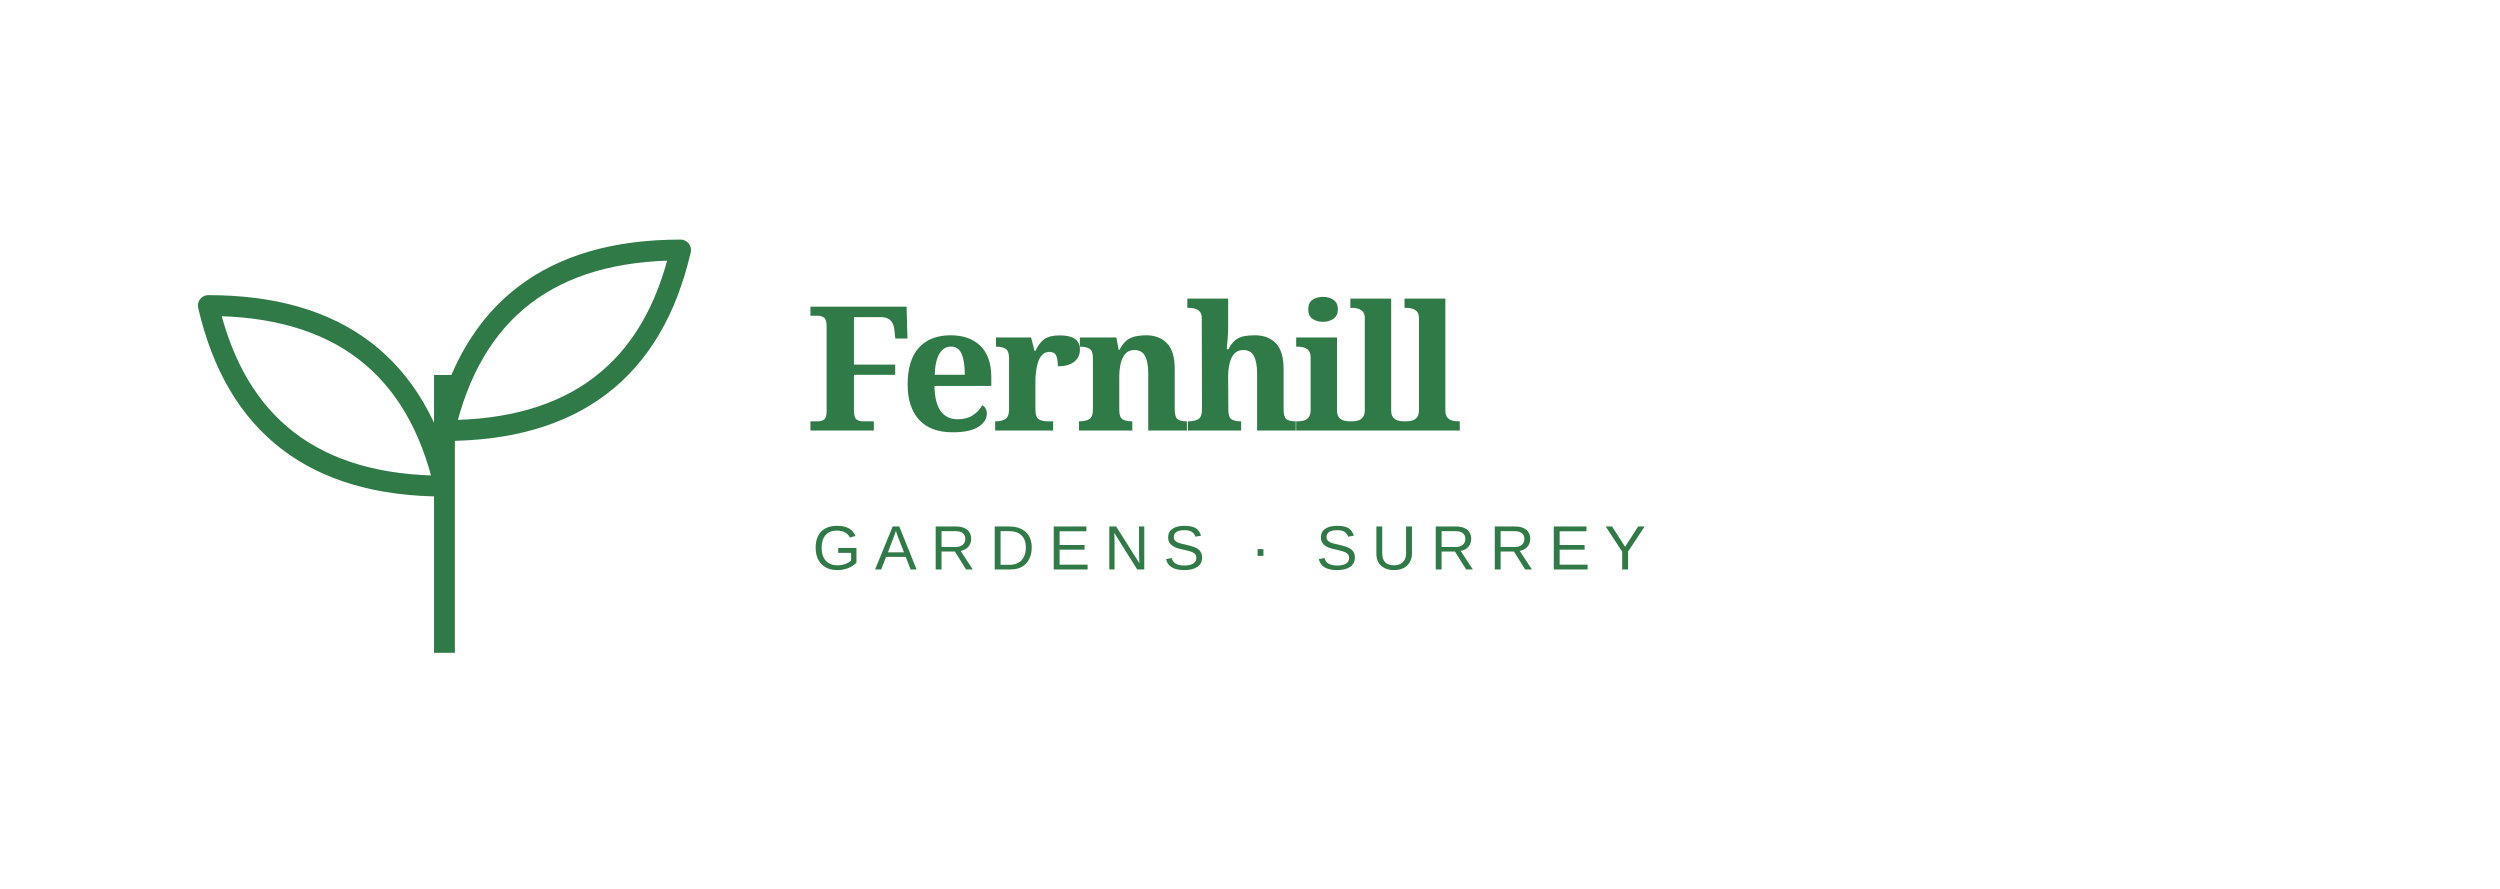
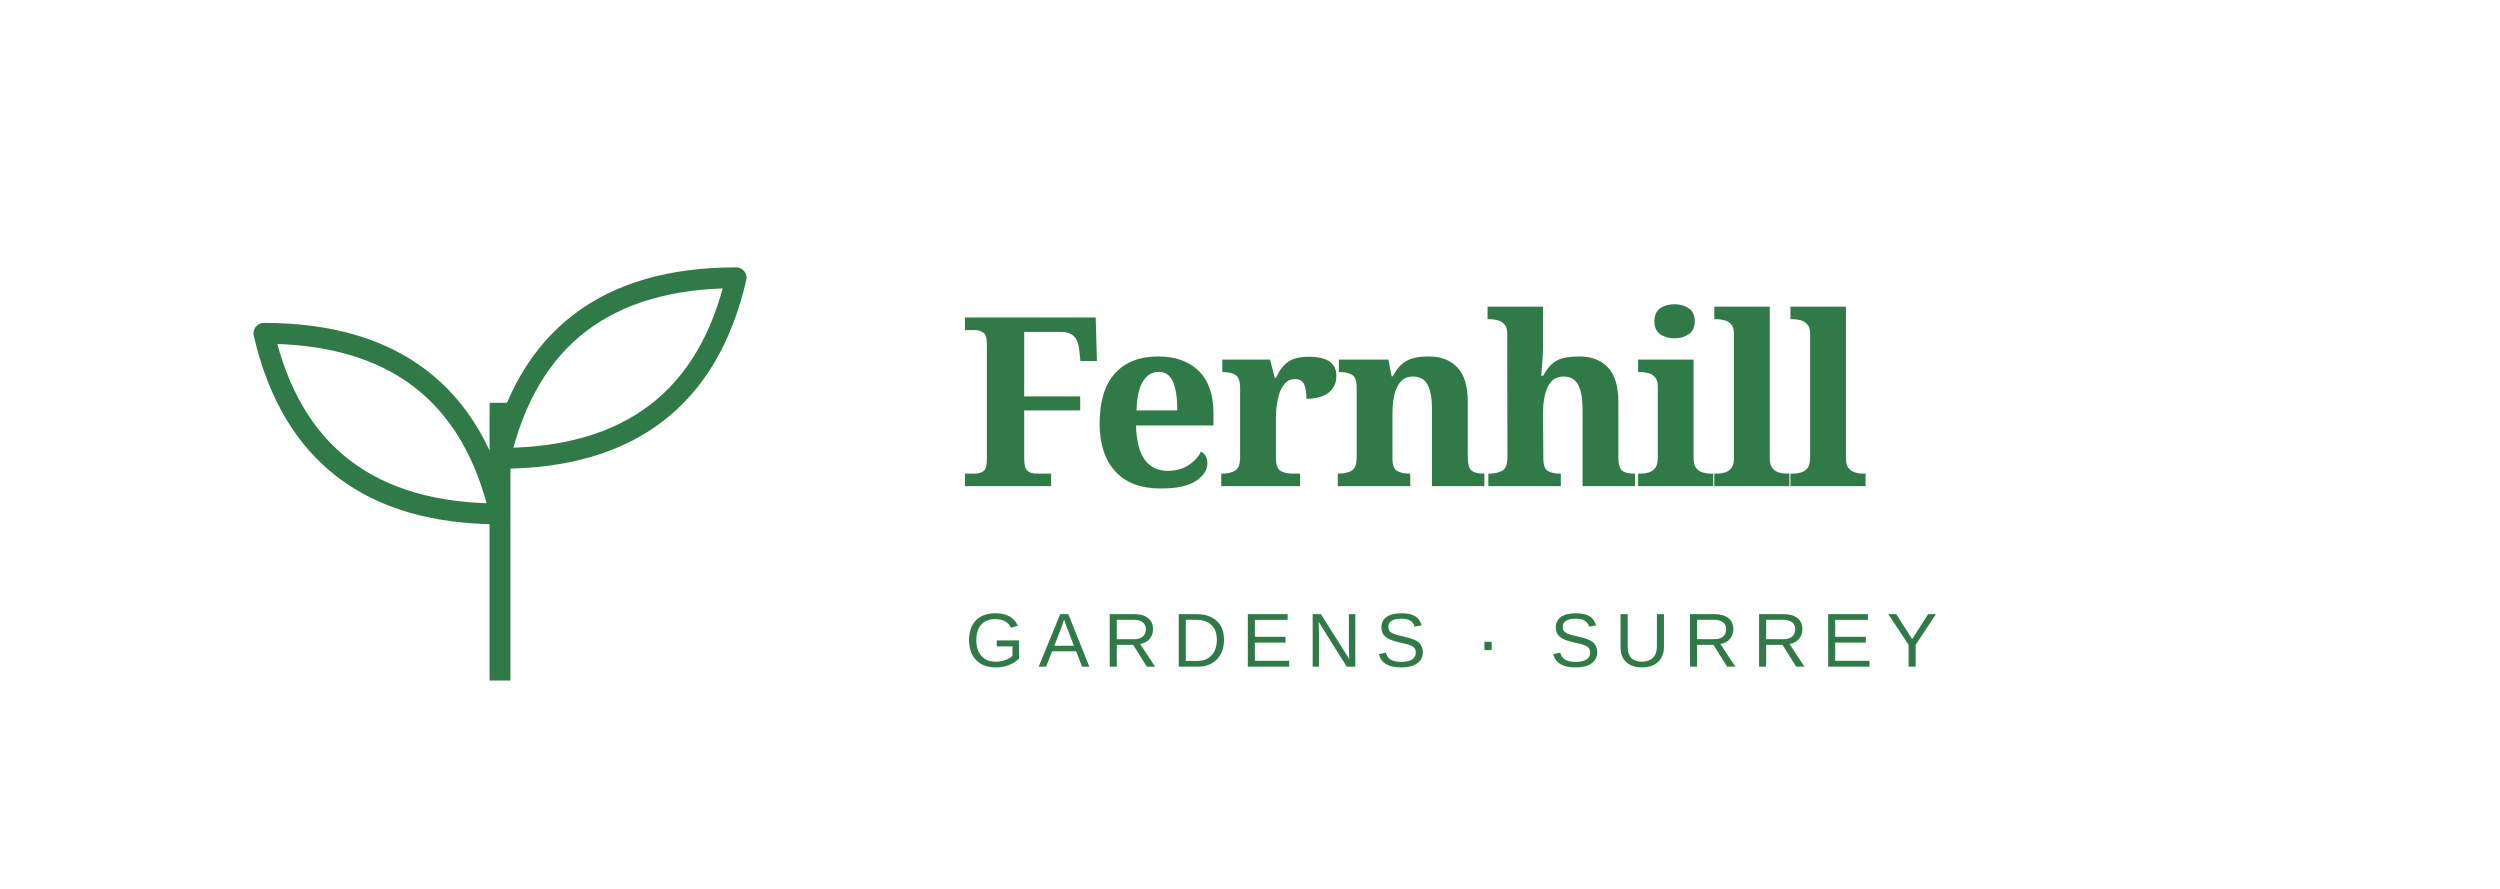
<svg xmlns="http://www.w3.org/2000/svg" width="360" height="128" viewBox="0 0 360 128" fill="#2f7a46" color="#2f7a46" role="img" aria-label="Fernhill original mark">
-   <g>
+   <g transform="translate(8 4)">
    <path d="M64 94 V54 M64 70 q-28 0-34-26 q28 0 34 26 M64 62 q28 0 34-26 q-28 0-34 26" fill="none" stroke="currentColor" stroke-width="3" stroke-linejoin="round" />
  </g>
-   <text x="116" y="62" font-family="Georgia,serif" font-size="25" font-weight="700" letter-spacing="-1">Fernhill</text>
-   <text x="117" y="82" font-family="Arial,sans-serif" font-size="9" letter-spacing="2">GARDENS · SURREY</text>
+   <text x="138" y="70" font-family="Georgia,serif" font-size="34" font-weight="700" letter-spacing="-1" textLength="156" lengthAdjust="spacingAndGlyphs">Fernhill</text>
+   <text x="139" y="96" font-family="Arial,sans-serif" font-size="11" letter-spacing="2" textLength="131" lengthAdjust="spacing">GARDENS · SURREY</text>
</svg>
